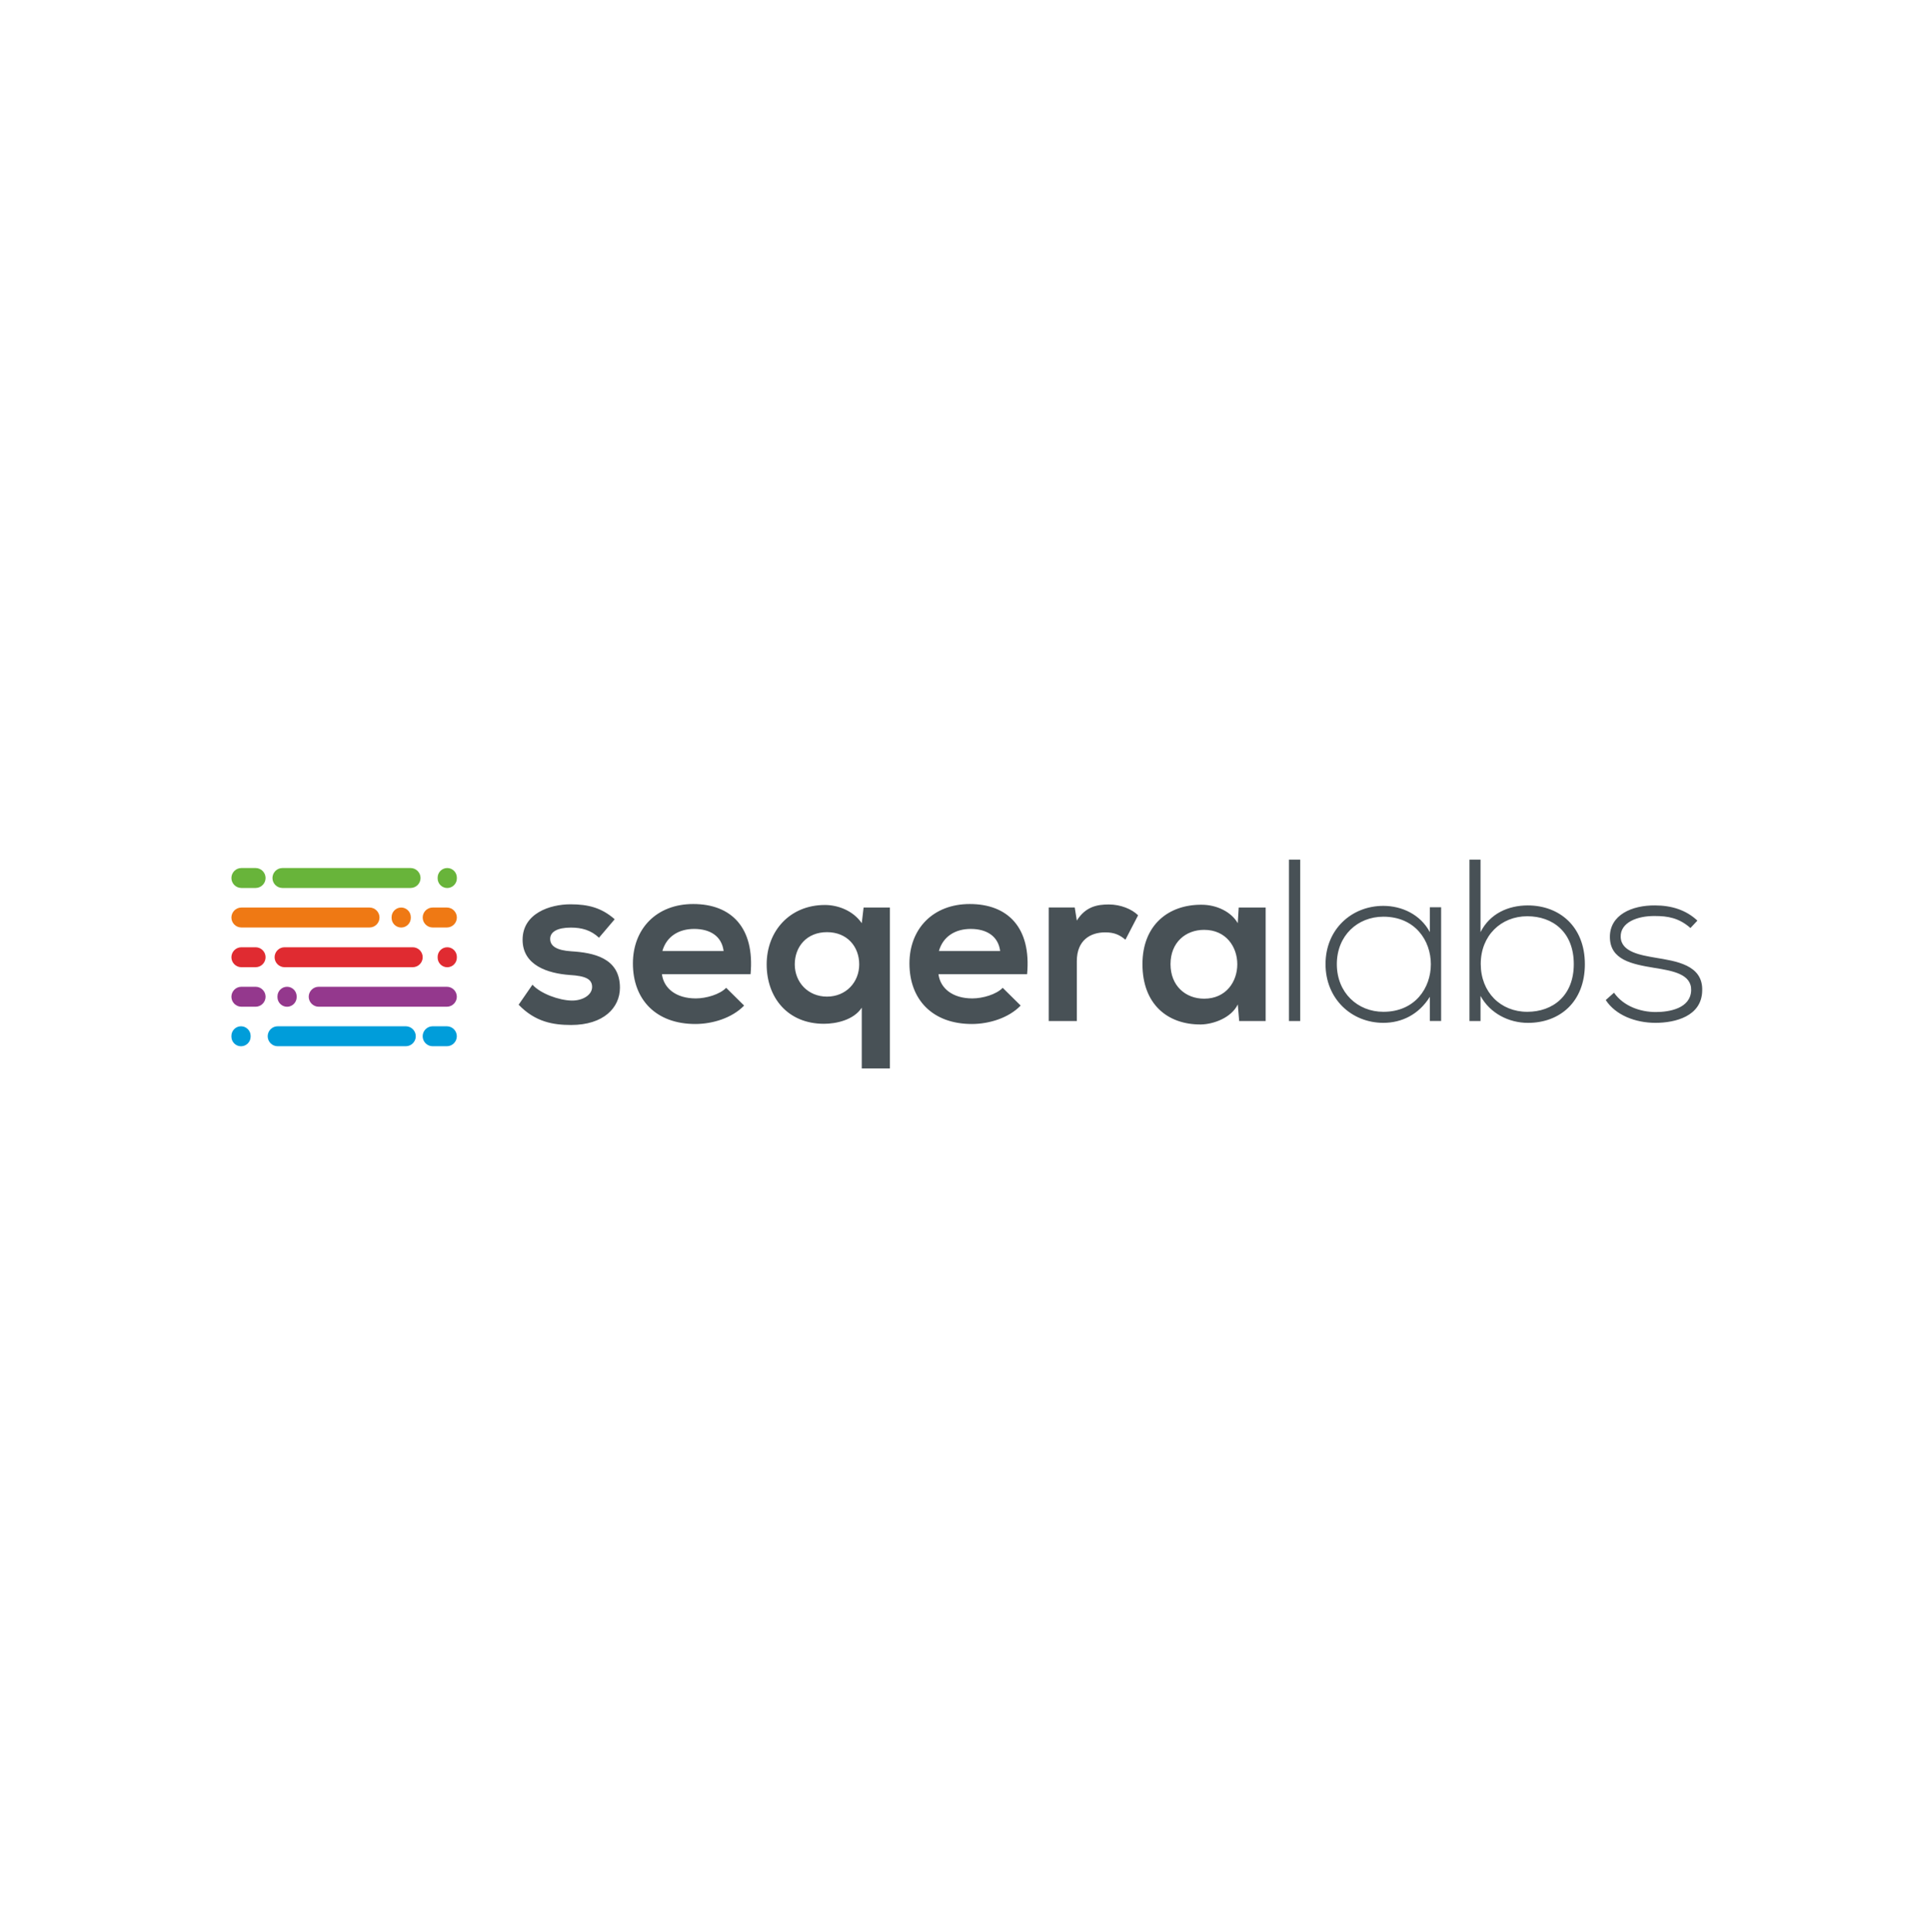
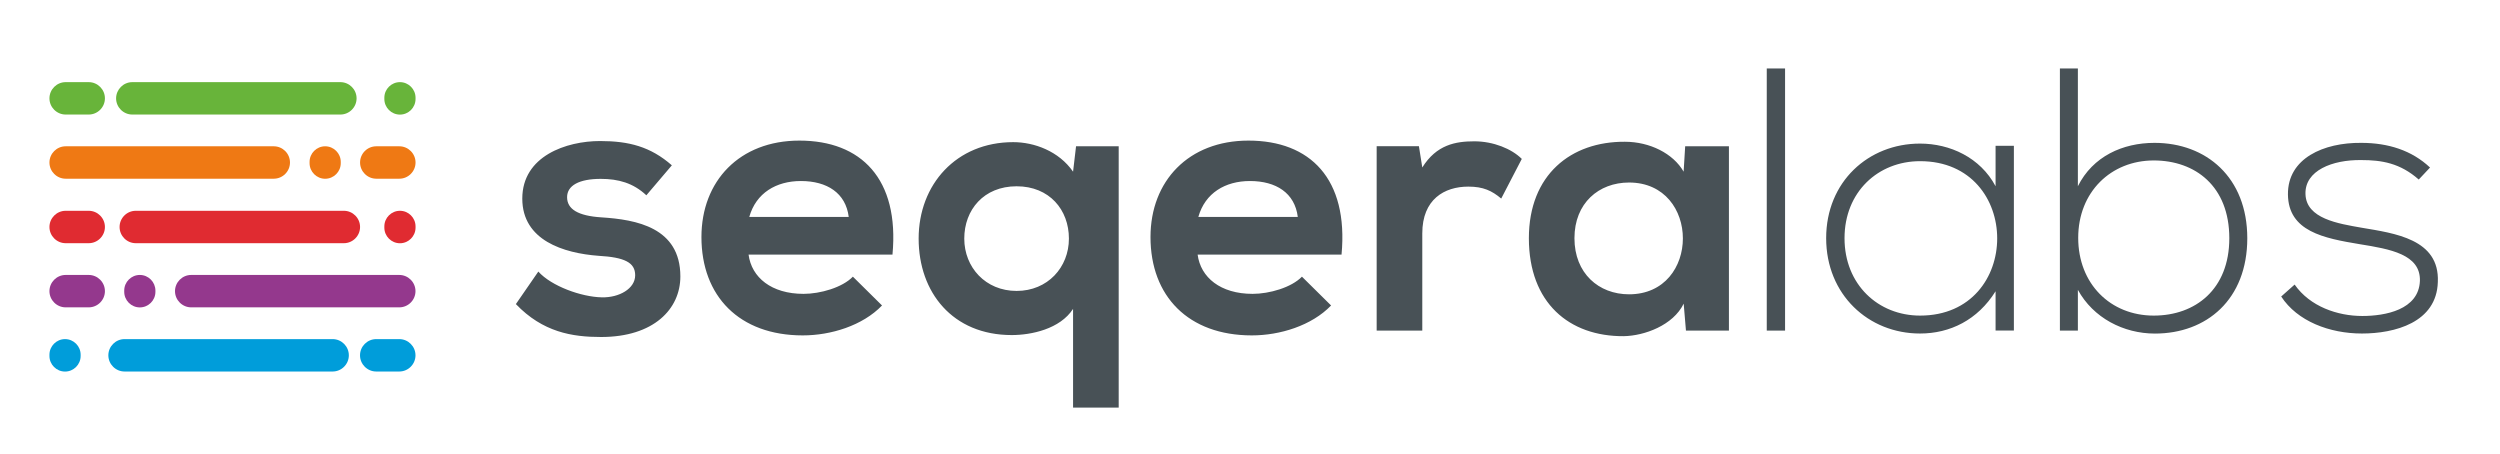
- <svg xmlns="http://www.w3.org/2000/svg" version="1.1" id="Layer_1" x="0px" y="0px" viewBox="0 0 567 567" style="enable-background:new 0 0 567 567;" xml:space="preserve">
+ <svg xmlns="http://www.w3.org/2000/svg" version="1.1" id="Layer_1" x="0px" y="0px" viewBox="0 0 452 82" style="enable-background:new 0 0 452 82;" xml:space="preserve">
  <style type="text/css">
	.st0{fill-rule:evenodd;clip-rule:evenodd;fill:#68B43A;}
	.st1{fill-rule:evenodd;clip-rule:evenodd;fill:#EF7914;}
	.st2{fill-rule:evenodd;clip-rule:evenodd;fill:#E02B31;}
	.st3{fill-rule:evenodd;clip-rule:evenodd;fill:#94388D;}
	.st4{fill-rule:evenodd;clip-rule:evenodd;fill:#009DDA;}
	.st5{fill-rule:evenodd;clip-rule:evenodd;fill:#485156;}
</style>
  <g>
-     <path class="st0" d="M82.92,254.85h37.62c1.61,0,2.93,1.32,2.93,2.93l0,0c0,1.61-1.32,2.93-2.93,2.93H82.92   c-1.61,0-2.93-1.32-2.93-2.93l0,0C80,256.17,81.31,254.85,82.92,254.85z" />
-     <path class="st0" d="M131.31,254.85L131.31,254.85c1.55,0,2.82,1.27,2.82,2.82v0.23c0,1.55-1.27,2.82-2.82,2.82l0,0   c-1.55,0-2.82-1.27-2.82-2.82v-0.23C128.49,256.11,129.76,254.85,131.31,254.85z" />
-     <path class="st0" d="M70.87,254.85h4.17c1.61,0,2.93,1.32,2.93,2.93l0,0c0,1.61-1.32,2.93-2.93,2.93h-4.17   c-1.61,0-2.93-1.32-2.93-2.93l0,0C67.94,256.17,69.26,254.85,70.87,254.85z" />
-     <path class="st1" d="M70.87,266.45h37.62c1.61,0,2.93,1.32,2.93,2.93l0,0c0,1.61-1.32,2.93-2.93,2.93H70.87   c-1.61,0-2.93-1.32-2.93-2.93l0,0C67.94,267.77,69.26,266.45,70.87,266.45z" />
-     <path class="st1" d="M117.79,266.45L117.79,266.45c1.55,0,2.82,1.27,2.82,2.82v0.23c0,1.55-1.27,2.82-2.82,2.82l0,0   c-1.55,0-2.82-1.27-2.82-2.82v-0.23C114.97,267.72,116.24,266.45,117.79,266.45z" />
-     <path class="st1" d="M127.03,266.45h4.17c1.61,0,2.93,1.32,2.93,2.93l0,0c0,1.61-1.32,2.93-2.93,2.93h-4.17   c-1.61,0-2.93-1.32-2.93-2.93l0,0C124.1,267.77,125.41,266.45,127.03,266.45z" />
-     <path class="st2" d="M83.55,278.11h37.62c1.61,0,2.93,1.32,2.93,2.93l0,0c0,1.61-1.32,2.93-2.93,2.93H83.55   c-1.61,0-2.93-1.32-2.93-2.93l0,0C80.62,279.43,81.93,278.11,83.55,278.11z" />
-     <path class="st2" d="M131.31,278.11L131.31,278.11c1.55,0,2.82,1.27,2.82,2.82v0.23c0,1.55-1.27,2.82-2.82,2.82l0,0   c-1.55,0-2.82-1.27-2.82-2.82v-0.23C128.49,279.38,129.76,278.11,131.31,278.11z" />
-     <path class="st2" d="M70.87,278.11h4.17c1.61,0,2.93,1.32,2.93,2.93l0,0c0,1.61-1.32,2.93-2.93,2.93h-4.17   c-1.61,0-2.93-1.32-2.93-2.93l0,0C67.94,279.43,69.26,278.11,70.87,278.11z" />
+     <path class="st0" d="M23.92,14.85h37.62c1.61,0,2.93,1.32,2.93,2.93l0,0c0,1.61-1.32,2.93-2.93,2.93H23.92   c-1.61,0-2.93-1.32-2.93-2.93l0,0C21,16.17,22.31,14.85,23.92,14.85z" />
+     <path class="st0" d="M72.31,14.85L72.31,14.85c1.55,0,2.82,1.27,2.82,2.82v0.23c0,1.55-1.27,2.82-2.82,2.82l0,0   c-1.55,0-2.82-1.27-2.82-2.82v-0.23C69.49,16.11,70.76,14.85,72.31,14.85z" />
+     <path class="st0" d="M11.87,14.85h4.17c1.61,0,2.93,1.32,2.93,2.93l0,0c0,1.61-1.32,2.93-2.93,2.93h-4.17   c-1.61,0-2.93-1.32-2.93-2.93l0,0C8.94,16.17,10.26,14.85,11.87,14.85z" />
+     <path class="st1" d="M11.87,26.45H49.5c1.61,0,2.93,1.32,2.93,2.93l0,0c0,1.61-1.32,2.93-2.93,2.93H11.87   c-1.61,0-2.93-1.32-2.93-2.93l0,0C8.94,27.77,10.26,26.45,11.87,26.45z" />
+     <path class="st1" d="M58.79,26.45L58.79,26.45c1.55,0,2.82,1.27,2.82,2.82v0.23c0,1.55-1.27,2.82-2.82,2.82l0,0   c-1.55,0-2.82-1.27-2.82-2.82v-0.23C55.97,27.72,57.24,26.45,58.79,26.45z" />
+     <path class="st1" d="M68.03,26.45h4.17c1.61,0,2.93,1.32,2.93,2.93l0,0c0,1.61-1.32,2.93-2.93,2.93h-4.17   c-1.61,0-2.93-1.32-2.93-2.93l0,0C65.1,27.77,66.41,26.45,68.03,26.45z" />
+     <path class="st2" d="M24.55,38.11h37.62c1.61,0,2.93,1.32,2.93,2.93l0,0c0,1.61-1.32,2.93-2.93,2.93H24.55   c-1.61,0-2.93-1.32-2.93-2.93l0,0C21.62,39.43,22.93,38.11,24.55,38.11z" />
+     <path class="st2" d="M72.31,38.11L72.31,38.11c1.55,0,2.82,1.27,2.82,2.82v0.23c0,1.55-1.27,2.82-2.82,2.82l0,0   c-1.55,0-2.82-1.27-2.82-2.82v-0.23C69.49,39.38,70.76,38.11,72.31,38.11z" />
+     <path class="st2" d="M11.87,38.11h4.17c1.61,0,2.93,1.32,2.93,2.93l0,0c0,1.61-1.32,2.93-2.93,2.93h-4.17   c-1.61,0-2.93-1.32-2.93-2.93l0,0C8.94,39.43,10.26,38.11,11.87,38.11z" />
    <g>
-       <path class="st3" d="M131.19,289.71H93.57c-1.61,0-2.93,1.32-2.93,2.93l0,0c0,1.61,1.32,2.93,2.93,2.93h37.62    c1.61,0,2.93-1.32,2.93-2.93l0,0C134.12,291.03,132.8,289.71,131.19,289.71z" />
-       <path class="st3" d="M84.28,289.71L84.28,289.71c-1.55,0-2.82,1.27-2.82,2.82v0.23c0,1.55,1.27,2.82,2.82,2.82l0,0    c1.55,0,2.82-1.27,2.82-2.82v-0.23C87.09,290.98,85.83,289.71,84.28,289.71z" />
-       <path class="st3" d="M75.04,289.71h-4.17c-1.61,0-2.93,1.32-2.93,2.93l0,0c0,1.61,1.32,2.93,2.93,2.93h4.17    c1.61,0,2.93-1.32,2.93-2.93l0,0C77.97,291.03,76.65,289.71,75.04,289.71z" />
+       <path class="st3" d="M72.19,49.71H34.57c-1.61,0-2.93,1.32-2.93,2.93l0,0c0,1.61,1.32,2.93,2.93,2.93h37.62    c1.61,0,2.93-1.32,2.93-2.93l0,0C75.12,51.03,73.8,49.71,72.19,49.71z" />
+       <path class="st3" d="M25.28,49.71L25.28,49.71c-1.55,0-2.82,1.27-2.82,2.82v0.23c0,1.55,1.27,2.82,2.82,2.82l0,0    c1.55,0,2.82-1.27,2.82-2.82v-0.23C28.09,50.98,26.83,49.71,25.28,49.71z" />
+       <path class="st3" d="M16.04,49.71h-4.17c-1.61,0-2.93,1.32-2.93,2.93l0,0c0,1.61,1.32,2.93,2.93,2.93h4.17    c1.61,0,2.93-1.32,2.93-2.93l0,0C18.97,51.03,17.65,49.71,16.04,49.71z" />
    </g>
-     <path class="st4" d="M119.14,301.31H81.52c-1.61,0-2.93,1.32-2.93,2.93l0,0c0,1.61,1.32,2.93,2.93,2.93h37.62   c1.61,0,2.93-1.32,2.93-2.93l0,0C122.07,302.63,120.75,301.31,119.14,301.31z" />
-     <path class="st4" d="M70.76,301.31L70.76,301.31c-1.55,0-2.82,1.27-2.82,2.82v0.23c0,1.55,1.27,2.82,2.82,2.82l0,0   c1.55,0,2.82-1.27,2.82-2.82v-0.23C73.58,302.58,72.31,301.31,70.76,301.31z" />
-     <path class="st4" d="M131.19,301.31h-4.17c-1.61,0-2.93,1.32-2.93,2.93l0,0c0,1.61,1.32,2.93,2.93,2.93h4.17   c1.61,0,2.93-1.32,2.93-2.93l0,0C134.12,302.63,132.8,301.31,131.19,301.31z" />
+     <path class="st4" d="M60.14,61.31H22.52c-1.61,0-2.93,1.32-2.93,2.93l0,0c0,1.61,1.32,2.93,2.93,2.93h37.62   c1.61,0,2.93-1.32,2.93-2.93l0,0C63.07,62.63,61.75,61.31,60.14,61.31z" />
+     <path class="st4" d="M11.76,61.31L11.76,61.31c-1.55,0-2.82,1.27-2.82,2.82v0.23c0,1.55,1.27,2.82,2.82,2.82l0,0   c1.55,0,2.82-1.27,2.82-2.82v-0.23C14.58,62.58,13.31,61.31,11.76,61.31z" />
+     <path class="st4" d="M72.19,61.31h-4.17c-1.61,0-2.93,1.32-2.93,2.93l0,0c0,1.61,1.32,2.93,2.93,2.93h4.17   c1.61,0,2.93-1.32,2.93-2.93l0,0C75.12,62.63,73.8,61.31,72.19,61.31z" />
  </g>
-   <path class="st5" d="M180.47,269.89c-3.85-3.38-7.77-4.39-12.98-4.39c-6.08,0-14.06,2.7-14.06,10.41c0,7.57,7.5,9.87,13.79,10.34  c4.73,0.27,6.62,1.22,6.62,3.52c0,2.43-2.91,4.06-6.02,3.99c-3.72-0.07-9.13-2.03-11.49-4.66l-4.06,5.88  c4.87,5.07,10.14,5.95,15.41,5.95c9.53,0,14.33-5.07,14.33-10.95c0-8.86-7.98-10.28-14.26-10.68c-4.26-0.27-6.22-1.49-6.22-3.65  c0-2.1,2.16-3.31,6.08-3.31c3.18,0,5.88,0.74,8.25,2.97L180.47,269.89L180.47,269.89z M220.36,286.04  c1.28-13.72-5.68-20.62-16.83-20.62c-10.82,0-17.71,7.3-17.71,17.44c0,10.68,6.83,17.78,18.32,17.78c5.07,0,10.82-1.76,14.33-5.41  l-5.27-5.21c-1.89,1.96-5.88,3.11-8.92,3.11c-5.81,0-9.4-2.97-9.94-7.1H220.36L220.36,286.04z M194.47,279.22  c1.22-4.33,4.87-6.49,9.33-6.49c4.73,0,8.11,2.16,8.65,6.49H194.47L194.47,279.22z M242.8,292.6c-5.61,0-9.46-4.26-9.46-9.46  c0-5.21,3.52-9.46,9.46-9.46c5.95,0,9.46,4.26,9.46,9.46C252.27,288.34,248.41,292.6,242.8,292.6L242.8,292.6z M261.26,313.69  v-47.25h-7.71l-0.54,4.6c-2.57-3.72-7.03-5.34-10.82-5.34c-10.28,0-17.1,7.64-17.1,17.44c0,9.73,6.15,17.44,16.83,17.44  c3.52,0,8.72-1.08,11.09-4.73v17.85H261.26L261.26,313.69z M301.55,286.04c1.28-13.72-5.68-20.62-16.83-20.62  c-10.82,0-17.71,7.3-17.71,17.44c0,10.68,6.83,17.78,18.32,17.78c5.07,0,10.82-1.76,14.33-5.41l-5.27-5.21  c-1.89,1.96-5.88,3.11-8.92,3.11c-5.81,0-9.4-2.97-9.94-7.1H301.55L301.55,286.04z M275.66,279.22c1.22-4.33,4.87-6.49,9.33-6.49  c4.73,0,8.11,2.16,8.65,6.49H275.66L275.66,279.22z M307.9,266.44v33.33h8.25v-17.58c0-6.15,3.99-8.45,8.32-8.45  c2.7,0,4.26,0.74,5.95,2.16l3.72-7.17c-1.83-1.83-5.14-3.18-8.59-3.18c-3.38,0-6.83,0.61-9.4,4.73l-0.61-3.85H307.9L307.9,266.44z   M363.4,271.04c-1.89-3.31-6.15-5.41-10.61-5.41c-9.74-0.07-17.37,5.95-17.37,17.44c0,11.7,7.3,17.78,17.17,17.71  c3.72-0.07,8.92-1.96,10.82-5.88l0.41,4.87h7.77v-33.33h-7.91L363.4,271.04L363.4,271.04z M353.53,273c12.98,0,12.98,20.21,0,20.21  c-5.48,0-9.87-3.79-9.87-10.14C343.66,276.72,348.06,273,353.53,273z" />
-   <path class="st5" d="M378.43,252.38v47.39h3.31v-47.39H378.43L378.43,252.38z M419.8,266.37v7.3c-2.77-5.2-8.25-7.71-13.66-7.71  c-9.33,0-16.97,6.9-16.97,17.1c0,10.21,7.64,17.24,16.97,17.24c5.41,0,10.41-2.43,13.66-7.64v7.1h3.31c0-11.15,0-22.24,0-33.39  H419.8L419.8,266.37z M406.15,269.14c18.59,0,18.59,27.92,0,27.92c-7.57,0-13.66-5.61-13.66-13.99  C392.49,274.69,398.57,269.14,406.15,269.14L406.15,269.14z M448.4,269.01c7.5,0,13.66,4.66,13.66,14.06  c0,9.26-6.15,13.99-13.66,13.99c-7.84,0-13.66-5.75-13.66-14.06C434.74,274.69,440.69,269.01,448.4,269.01L448.4,269.01z   M431.43,252.38v47.39h3.25v-7.37c2.77,5.07,8.25,7.91,13.93,7.91c9.33,0,16.7-6.15,16.7-17.24c0-11.02-7.44-17.24-16.77-17.24  c-5.75,0-11.15,2.43-13.86,7.84v-21.29H431.43L431.43,252.38z M498.35,270.29c-3.31-3.11-7.57-4.46-12.44-4.46  c-6.76-0.07-13.32,2.77-13.25,9.33c0.07,6.69,6.49,7.91,12.98,8.99c5.48,0.88,11.02,1.83,10.88,6.63c-0.2,5.27-6.35,6.35-10.41,6.35  c-4.46,0-9.46-1.69-12.24-5.68l-2.43,2.16c2.91,4.46,8.72,6.69,14.6,6.69c5.88,0,13.52-1.96,13.72-9.33  c0.34-7.77-7.84-8.79-13.79-9.8c-4.19-0.74-10.01-1.62-10.14-6.08c-0.14-4.26,4.87-6.22,10.07-6.15c3.72,0,7.03,0.54,10.41,3.52  L498.35,270.29z" />
+   <path class="st5" d="M121.47,29.89c-3.85-3.38-7.77-4.39-12.98-4.39c-6.08,0-14.06,2.7-14.06,10.41c0,7.57,7.5,9.87,13.79,10.34  c4.73,0.27,6.62,1.22,6.62,3.52c0,2.43-2.91,4.06-6.02,3.99c-3.72-0.07-9.13-2.03-11.49-4.66l-4.06,5.88  c4.87,5.07,10.14,5.95,15.41,5.95c9.53,0,14.33-5.07,14.33-10.95c0-8.86-7.98-10.28-14.26-10.68c-4.26-0.27-6.22-1.49-6.22-3.65  c0-2.1,2.16-3.31,6.08-3.31c3.18,0,5.88,0.74,8.25,2.97L121.47,29.89L121.47,29.89z M161.36,46.04  c1.28-13.72-5.68-20.62-16.83-20.62c-10.82,0-17.71,7.3-17.71,17.44c0,10.68,6.83,17.78,18.32,17.78c5.07,0,10.82-1.76,14.33-5.41  l-5.27-5.21c-1.89,1.96-5.88,3.11-8.92,3.11c-5.81,0-9.4-2.97-9.94-7.1H161.36L161.36,46.04z M135.47,39.22  c1.22-4.33,4.87-6.49,9.33-6.49c4.73,0,8.11,2.16,8.65,6.49H135.47L135.47,39.22z M183.8,52.6c-5.61,0-9.46-4.26-9.46-9.46  s3.52-9.46,9.46-9.46c5.95,0,9.46,4.26,9.46,9.46S189.41,52.6,183.8,52.6L183.8,52.6z M202.26,73.69V26.44h-7.71l-0.54,4.6  c-2.57-3.72-7.03-5.34-10.82-5.34c-10.28,0-17.1,7.64-17.1,17.44c0,9.73,6.15,17.44,16.83,17.44c3.52,0,8.72-1.08,11.09-4.73v17.85  H202.26L202.26,73.69z M242.55,46.04c1.28-13.72-5.68-20.62-16.83-20.62c-10.82,0-17.71,7.3-17.71,17.44  c0,10.68,6.83,17.78,18.32,17.78c5.07,0,10.82-1.76,14.33-5.41l-5.27-5.21c-1.89,1.96-5.88,3.11-8.92,3.11  c-5.81,0-9.4-2.97-9.94-7.1H242.55L242.55,46.04z M216.66,39.22c1.22-4.33,4.87-6.49,9.33-6.49c4.73,0,8.11,2.16,8.65,6.49H216.66  L216.66,39.22z M248.9,26.44v33.33h8.25V42.19c0-6.15,3.99-8.45,8.32-8.45c2.7,0,4.26,0.74,5.95,2.16l3.72-7.17  c-1.83-1.83-5.14-3.18-8.59-3.18c-3.38,0-6.83,0.61-9.4,4.73l-0.61-3.85H248.9L248.9,26.44z M304.4,31.04  c-1.89-3.31-6.15-5.41-10.61-5.41c-9.74-0.07-17.37,5.95-17.37,17.44c0,11.7,7.3,17.78,17.17,17.71c3.72-0.07,8.92-1.96,10.82-5.88  l0.41,4.87h7.77V26.44h-7.91L304.4,31.04L304.4,31.04z M294.53,33c12.98,0,12.98,20.21,0,20.21c-5.48,0-9.87-3.79-9.87-10.14  C284.66,36.72,289.06,33,294.53,33z" />
+   <path class="st5" d="M319.43,12.38v47.39h3.31V12.38H319.43L319.43,12.38z M360.8,26.37v7.3c-2.77-5.2-8.25-7.71-13.66-7.71  c-9.33,0-16.97,6.9-16.97,17.1c0,10.21,7.64,17.24,16.97,17.24c5.41,0,10.41-2.43,13.66-7.64v7.1h3.31c0-11.15,0-22.24,0-33.4H360.8  L360.8,26.37z M347.15,29.14c18.59,0,18.59,27.92,0,27.92c-7.57,0-13.66-5.61-13.66-13.99S339.57,29.14,347.15,29.14L347.15,29.14z   M389.4,29.01c7.5,0,13.66,4.66,13.66,14.06c0,9.26-6.15,13.99-13.66,13.99c-7.84,0-13.66-5.75-13.66-14.06  C375.74,34.69,381.69,29.01,389.4,29.01L389.4,29.01z M372.43,12.38v47.39h3.25V52.4c2.77,5.07,8.25,7.91,13.93,7.91  c9.33,0,16.7-6.15,16.7-17.24c0-11.02-7.44-17.24-16.77-17.24c-5.75,0-11.15,2.43-13.86,7.84V12.38H372.43L372.43,12.38z   M439.35,30.29c-3.31-3.11-7.57-4.46-12.44-4.46c-6.76-0.07-13.32,2.77-13.25,9.33c0.07,6.69,6.49,7.91,12.98,8.99  c5.48,0.88,11.02,1.83,10.88,6.63c-0.2,5.27-6.35,6.35-10.41,6.35c-4.46,0-9.46-1.69-12.24-5.68l-2.43,2.16  c2.91,4.46,8.72,6.69,14.6,6.69c5.88,0,13.52-1.96,13.72-9.33c0.34-7.77-7.84-8.79-13.79-9.8c-4.19-0.74-10.01-1.62-10.14-6.08  c-0.14-4.26,4.87-6.22,10.07-6.15c3.72,0,7.03,0.54,10.41,3.52L439.35,30.29z" />
</svg>
